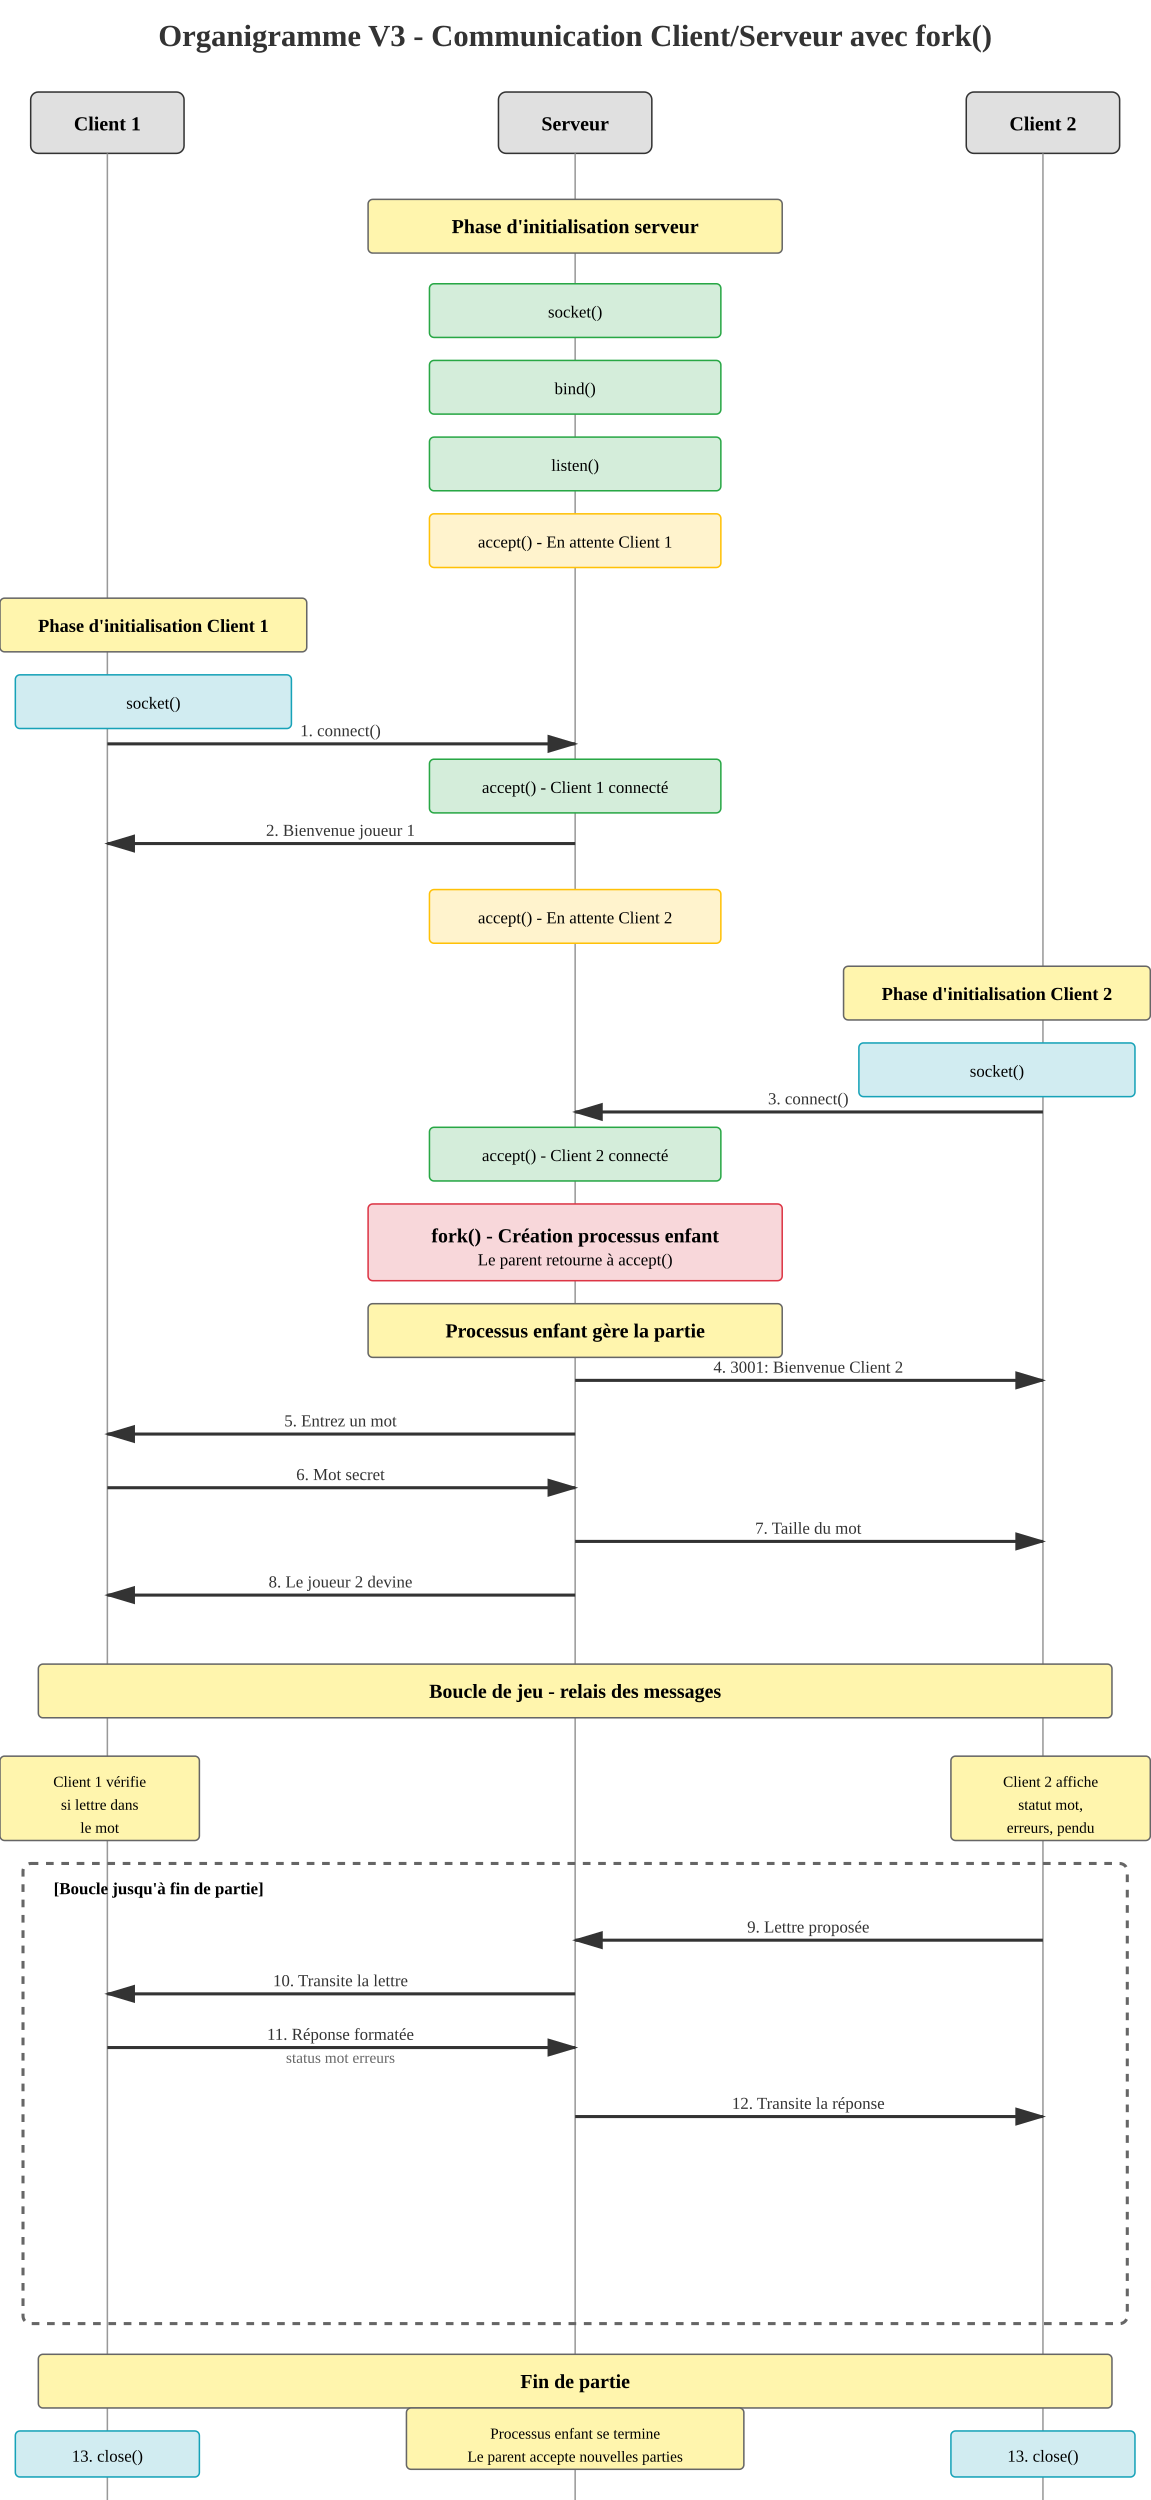
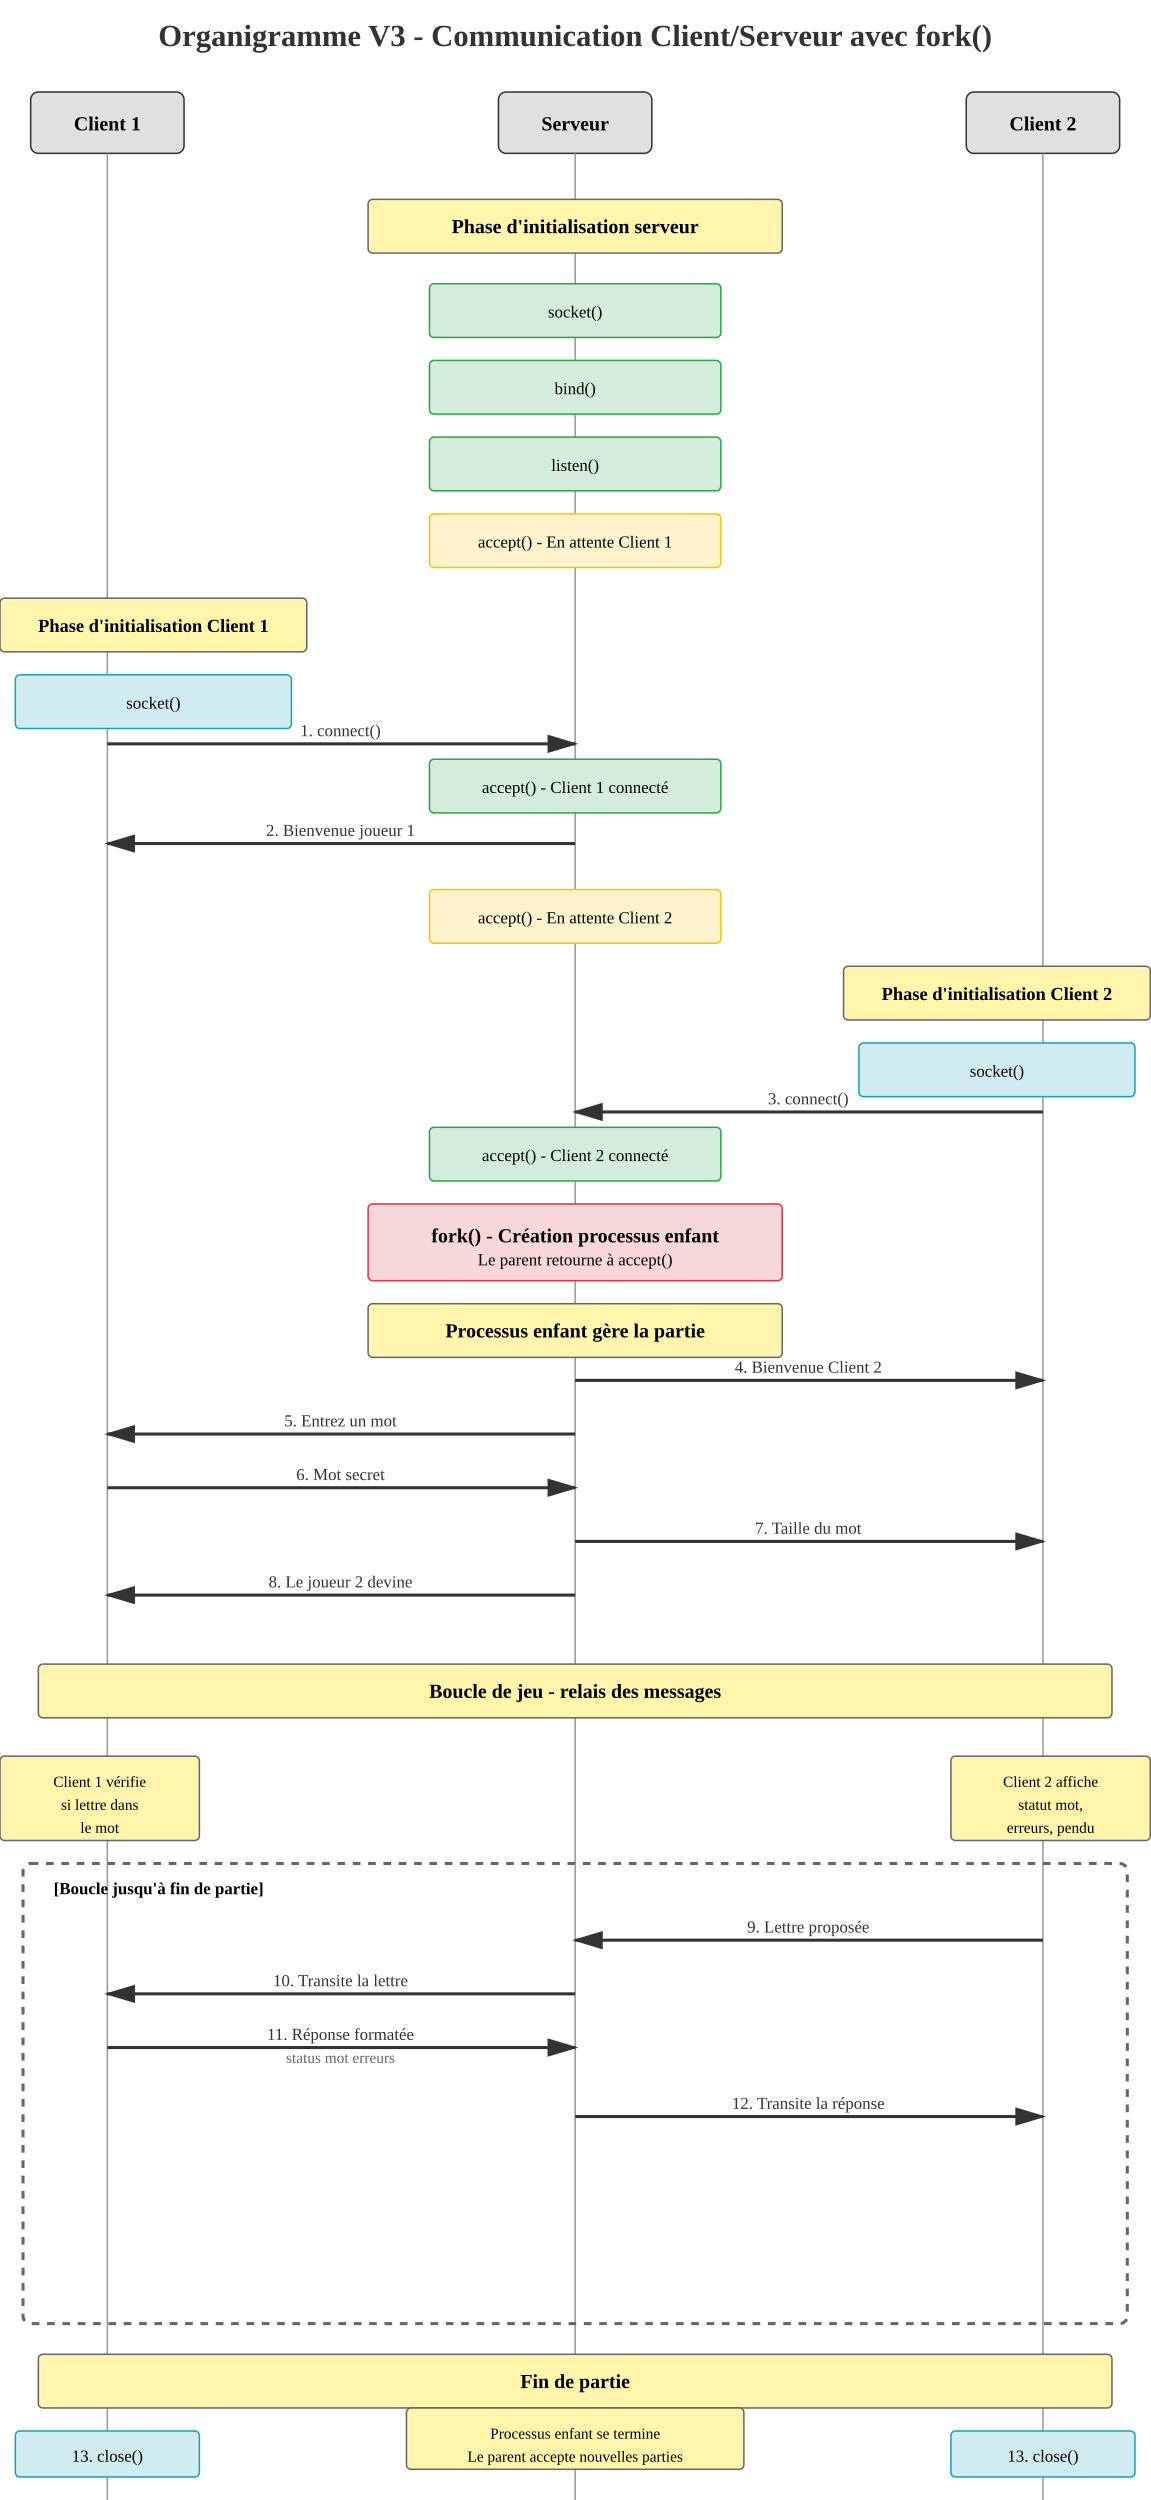
<svg xmlns="http://www.w3.org/2000/svg" viewBox="0 0 750 1630" style="background-color: white;">
  <text x="375" y="30" text-anchor="middle" font-size="20" font-weight="bold" fill="#333">Organigramme V3 - Communication Client/Serveur avec fork()</text>
  <rect x="20" y="60" width="100" height="40" fill="#e0e0e0" stroke="#333" rx="5" />
  <text x="70" y="85" text-anchor="middle" font-size="13" font-weight="bold">Client 1</text>
  <rect x="325" y="60" width="100" height="40" fill="#e0e0e0" stroke="#333" rx="5" />
  <text x="375" y="85" text-anchor="middle" font-size="13" font-weight="bold">Serveur</text>
  <rect x="630" y="60" width="100" height="40" fill="#e0e0e0" stroke="#333" rx="5" />
  <text x="680" y="85" text-anchor="middle" font-size="13" font-weight="bold">Client 2</text>
  <line x1="70" y1="100" x2="70" y2="1630" stroke="#999" stroke-width="1" />
  <line x1="375" y1="100" x2="375" y2="1630" stroke="#999" stroke-width="1" />
  <line x1="680" y1="100" x2="680" y2="1630" stroke="#999" stroke-width="1" />
  <rect x="240" y="130" width="270" height="35" fill="#fff5ad" stroke="#666" rx="3" />
  <text x="375" y="152" text-anchor="middle" font-size="13" font-weight="bold">Phase d'initialisation serveur</text>
  <rect x="280" y="185" width="190" height="35" fill="#d4edda" stroke="#28a745" rx="3" />
  <text x="375" y="207" text-anchor="middle" font-size="11">socket()</text>
  <rect x="280" y="235" width="190" height="35" fill="#d4edda" stroke="#28a745" rx="3" />
  <text x="375" y="257" text-anchor="middle" font-size="11">bind()</text>
  <rect x="280" y="285" width="190" height="35" fill="#d4edda" stroke="#28a745" rx="3" />
  <text x="375" y="307" text-anchor="middle" font-size="11">listen()</text>
  <rect x="280" y="335" width="190" height="35" fill="#fff3cd" stroke="#ffc107" rx="3" />
  <text x="375" y="357" text-anchor="middle" font-size="11">accept() - En attente Client 1</text>
  <rect x="0" y="390" width="200" height="35" fill="#fff5ad" stroke="#666" rx="3" />
  <text x="100" y="412" text-anchor="middle" font-size="12" font-weight="bold">Phase d'initialisation Client 1</text>
  <rect x="10" y="440" width="180" height="35" fill="#d1ecf1" stroke="#17a2b8" rx="3" />
  <text x="100" y="462" text-anchor="middle" font-size="11">socket()</text>
  <line x1="70" y1="485" x2="375" y2="485" stroke="#333" stroke-width="2" marker-end="url(#arrowhead)" />
  <text x="222" y="480" text-anchor="middle" font-size="11" fill="#333">1. connect()</text>
  <rect x="280" y="495" width="190" height="35" fill="#d4edda" stroke="#28a745" rx="3" />
  <text x="375" y="517" text-anchor="middle" font-size="11">accept() - Client 1 connecté</text>
  <line x1="375" y1="550" x2="70" y2="550" stroke="#333" stroke-width="2" marker-end="url(#arrowhead)" />
  <text x="222" y="545" text-anchor="middle" font-size="11" fill="#333">2. Bienvenue joueur 1</text>
  <rect x="280" y="580" width="190" height="35" fill="#fff3cd" stroke="#ffc107" rx="3" />
  <text x="375" y="602" text-anchor="middle" font-size="11">accept() - En attente Client 2</text>
  <rect x="550" y="630" width="200" height="35" fill="#fff5ad" stroke="#666" rx="3" />
  <text x="650" y="652" text-anchor="middle" font-size="12" font-weight="bold">Phase d'initialisation Client 2</text>
  <rect x="560" y="680" width="180" height="35" fill="#d1ecf1" stroke="#17a2b8" rx="3" />
  <text x="650" y="702" text-anchor="middle" font-size="11">socket()</text>
  <line x1="680" y1="725" x2="375" y2="725" stroke="#333" stroke-width="2" marker-end="url(#arrowhead)" />
  <text x="527" y="720" text-anchor="middle" font-size="11" fill="#333">3. connect()</text>
  <rect x="280" y="735" width="190" height="35" fill="#d4edda" stroke="#28a745" rx="3" />
  <text x="375" y="757" text-anchor="middle" font-size="11">accept() - Client 2 connecté</text>
  <rect x="240" y="785" width="270" height="50" fill="#f8d7da" stroke="#dc3545" rx="3" />
  <text x="375" y="810" text-anchor="middle" font-size="13" font-weight="bold">fork() - Création processus enfant</text>
  <text x="375" y="825" text-anchor="middle" font-size="11">Le parent retourne à accept()</text>
  <rect x="240" y="850" width="270" height="35" fill="#fff5ad" stroke="#666" rx="3" />
  <text x="375" y="872" text-anchor="middle" font-size="13" font-weight="bold">Processus enfant gère la partie</text>
  <line x1="375" y1="900" x2="680" y2="900" stroke="#333" stroke-width="2" marker-end="url(#arrowhead)" />
-   <text x="527" y="895" text-anchor="middle" font-size="11" fill="#333">4. 3001: Bienvenue Client 2</text>
+   <text x="527" y="895" text-anchor="middle" font-size="11" fill="#333">4. Bienvenue Client 2</text>
  <line x1="375" y1="935" x2="70" y2="935" stroke="#333" stroke-width="2" marker-end="url(#arrowhead)" />
  <text x="222" y="930" text-anchor="middle" font-size="11" fill="#333">5. Entrez un mot</text>
  <line x1="70" y1="970" x2="375" y2="970" stroke="#333" stroke-width="2" marker-end="url(#arrowhead)" />
  <text x="222" y="965" text-anchor="middle" font-size="11" fill="#333">6. Mot secret</text>
  <line x1="375" y1="1005" x2="680" y2="1005" stroke="#333" stroke-width="2" marker-end="url(#arrowhead)" />
  <text x="527" y="1000" text-anchor="middle" font-size="11" fill="#333">7. Taille du mot</text>
  <line x1="375" y1="1040" x2="70" y2="1040" stroke="#333" stroke-width="2" marker-end="url(#arrowhead)" />
  <text x="222" y="1035" text-anchor="middle" font-size="11" fill="#333">8. Le joueur 2 devine</text>
  <rect x="25" y="1085" width="700" height="35" fill="#fff5ad" stroke="#666" rx="3" />
  <text x="375" y="1107" text-anchor="middle" font-size="13" font-weight="bold">Boucle de jeu - relais des messages</text>
  <rect x="0" y="1145" width="130" height="55" fill="#fff5ad" stroke="#666" rx="3" />
  <text x="65" y="1165" text-anchor="middle" font-size="10">Client 1 vérifie</text>
  <text x="65" y="1180" text-anchor="middle" font-size="10">si lettre dans</text>
  <text x="65" y="1195" text-anchor="middle" font-size="10">le mot</text>
  <rect x="620" y="1145" width="130" height="55" fill="#fff5ad" stroke="#666" rx="3" />
  <text x="685" y="1165" text-anchor="middle" font-size="10">Client 2 affiche</text>
  <text x="685" y="1180" text-anchor="middle" font-size="10">statut mot,</text>
  <text x="685" y="1195" text-anchor="middle" font-size="10">erreurs, pendu</text>
  <rect x="15" y="1215" width="720" height="300" fill="none" stroke="#666" stroke-width="2" stroke-dasharray="5,5" rx="5" />
  <text x="35" y="1235" font-size="11" font-weight="bold">[Boucle jusqu'à fin de partie]</text>
  <line x1="680" y1="1265" x2="375" y2="1265" stroke="#333" stroke-width="2" marker-end="url(#arrowhead)" />
  <text x="527" y="1260" text-anchor="middle" font-size="11" fill="#333">9. Lettre proposée</text>
  <line x1="375" y1="1300" x2="70" y2="1300" stroke="#333" stroke-width="2" marker-end="url(#arrowhead)" />
  <text x="222" y="1295" text-anchor="middle" font-size="11" fill="#333">10. Transite la lettre</text>
  <line x1="70" y1="1335" x2="375" y2="1335" stroke="#333" stroke-width="2" marker-end="url(#arrowhead)" />
  <text x="222" y="1330" text-anchor="middle" font-size="11" fill="#333">11. Réponse formatée</text>
  <text x="222" y="1345" text-anchor="middle" font-size="10" fill="#666">status mot erreurs</text>
  <line x1="375" y1="1380" x2="680" y2="1380" stroke="#333" stroke-width="2" marker-end="url(#arrowhead)" />
  <text x="527" y="1375" text-anchor="middle" font-size="11" fill="#333">12. Transite la réponse</text>
  <rect x="25" y="1535" width="700" height="35" fill="#fff5ad" stroke="#666" rx="3" />
  <text x="375" y="1557" text-anchor="middle" font-size="13" font-weight="bold">Fin de partie</text>
  <rect x="10" y="1585" width="120" height="30" fill="#d1ecf1" stroke="#17a2b8" rx="3" />
  <text x="70" y="1605" text-anchor="middle" font-size="11">13. close()</text>
  <rect x="620" y="1585" width="120" height="30" fill="#d1ecf1" stroke="#17a2b8" rx="3" />
  <text x="680" y="1605" text-anchor="middle" font-size="11">13. close()</text>
  <rect x="265" y="1570" width="220" height="40" fill="#fff5ad" stroke="#666" rx="3" />
  <text x="375" y="1590" text-anchor="middle" font-size="10">Processus enfant se termine</text>
  <text x="375" y="1605" text-anchor="middle" font-size="10">Le parent accepte nouvelles parties</text>
  <defs>
    <marker id="arrowhead" markerWidth="10" markerHeight="10" refX="9" refY="3" orient="auto">
      <polygon points="0 0, 10 3, 0 6" fill="#333" />
    </marker>
  </defs>
</svg>
